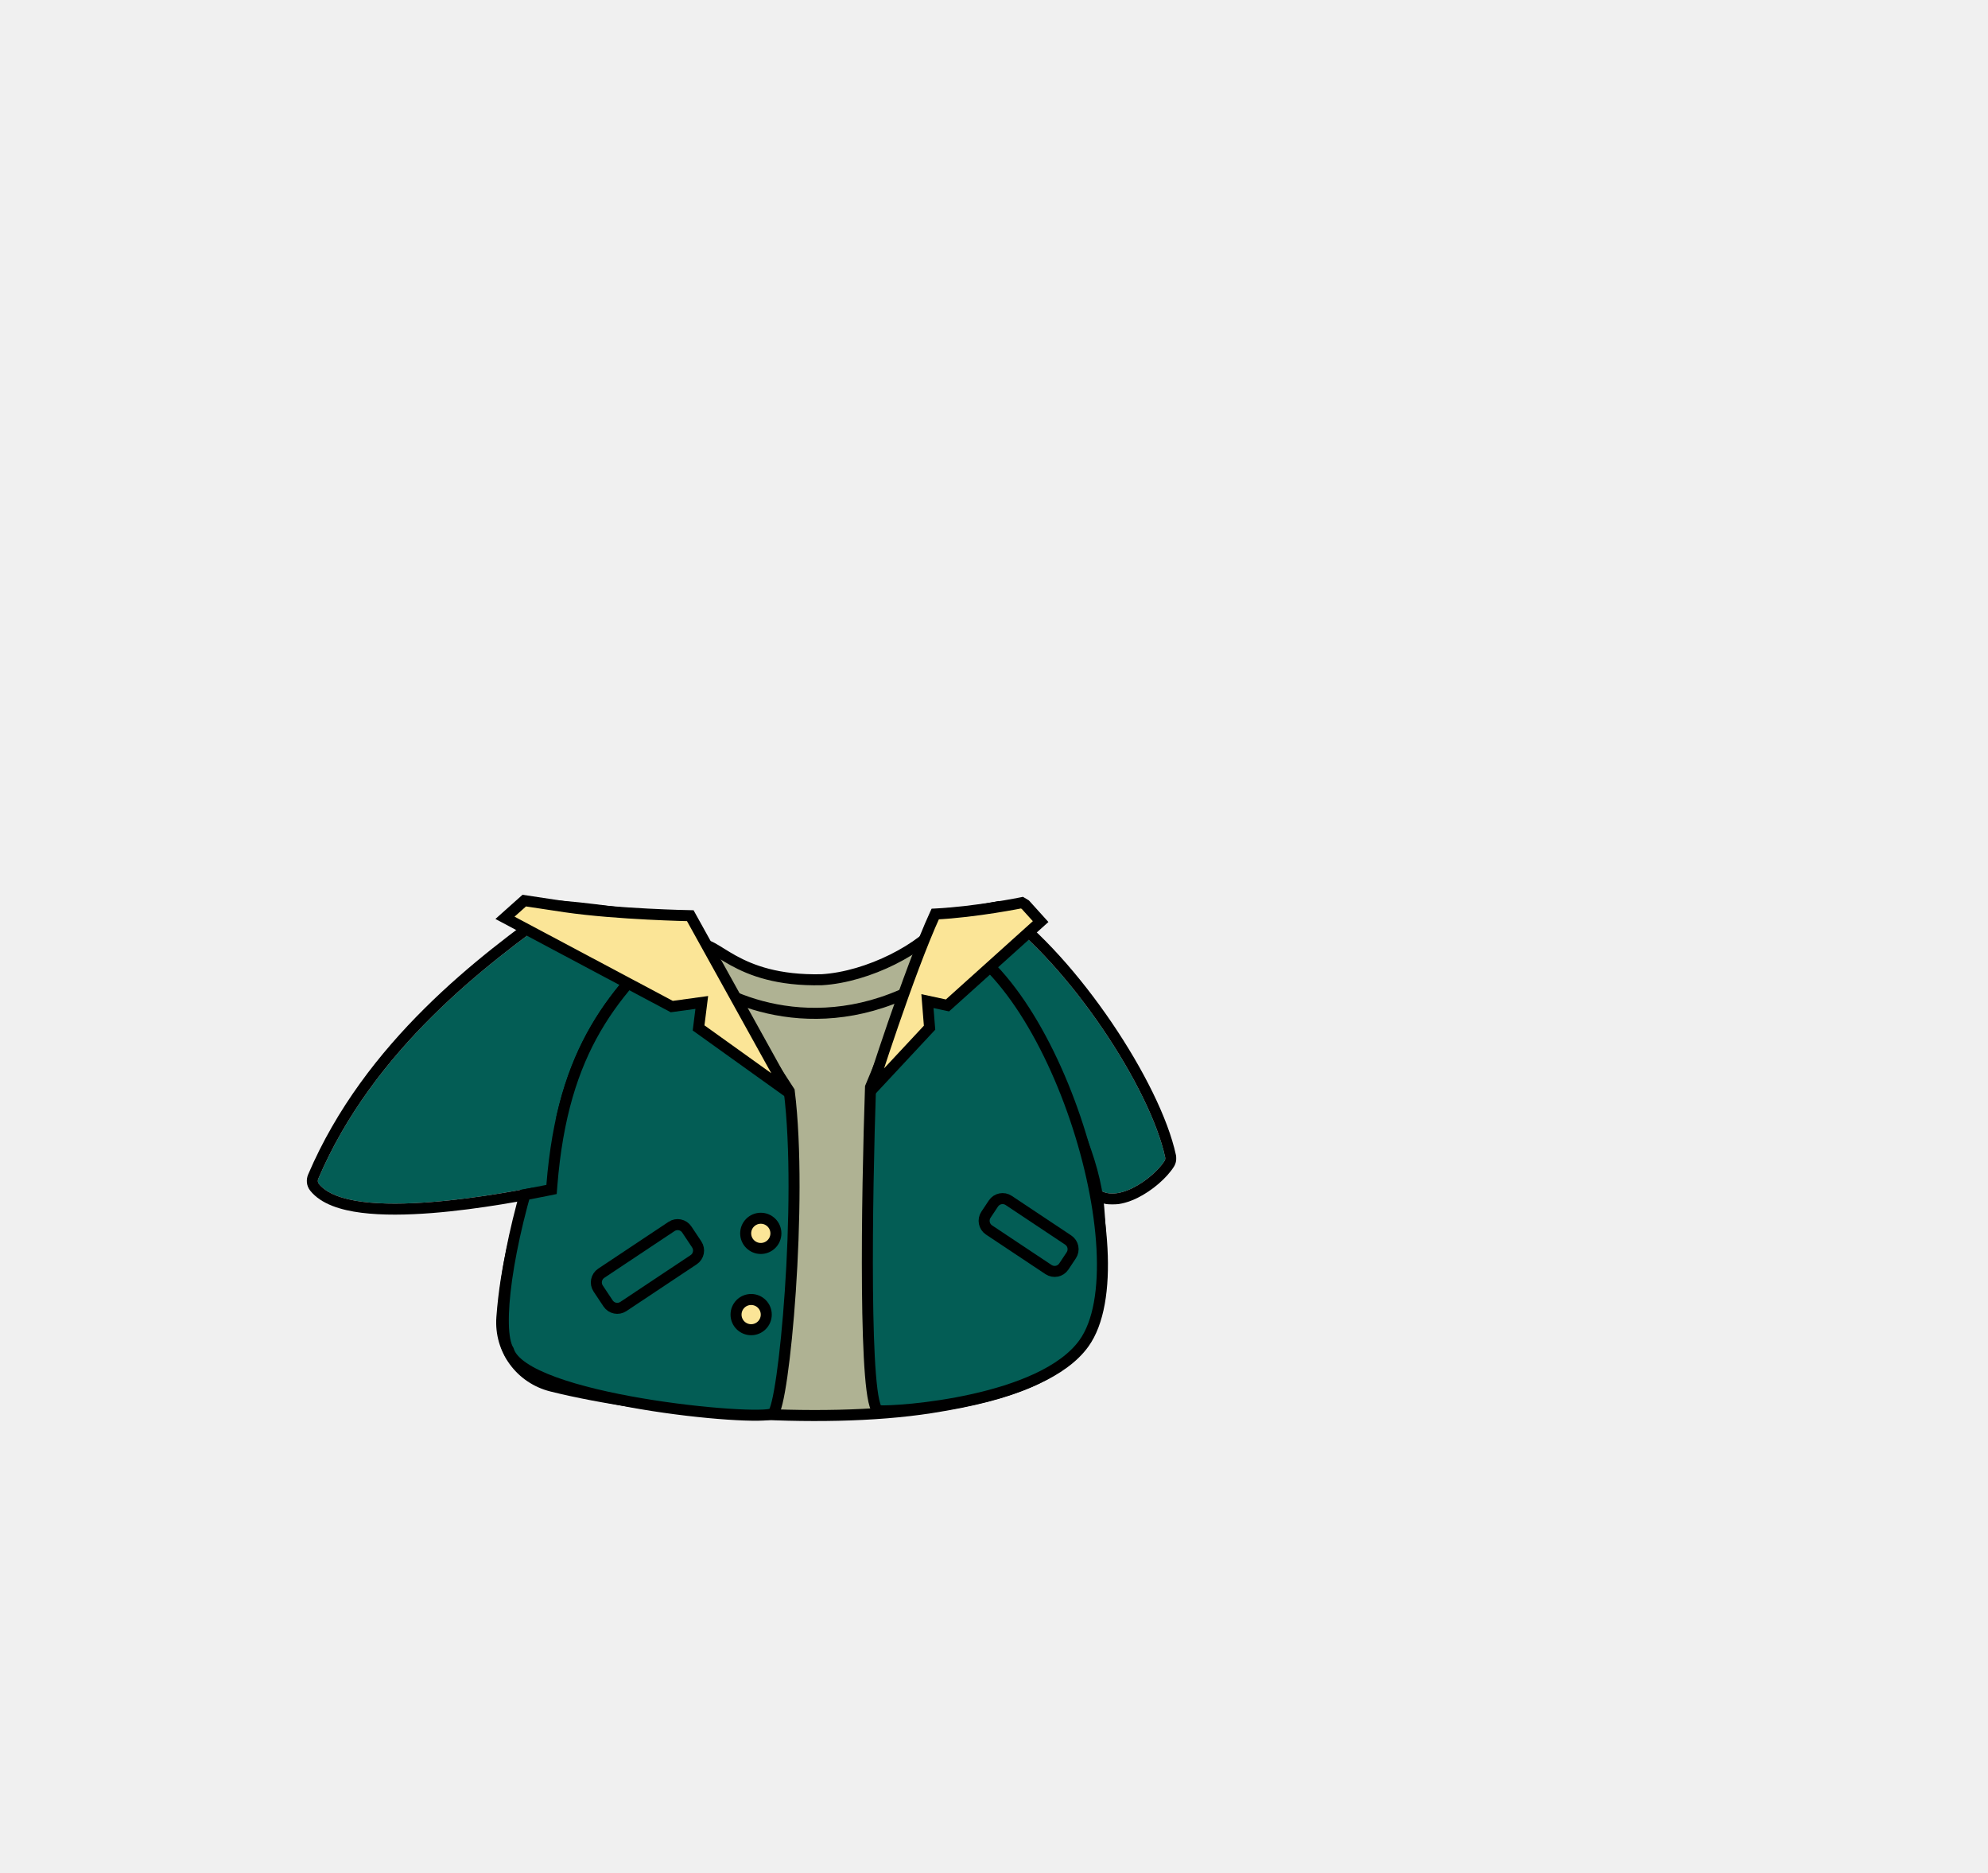
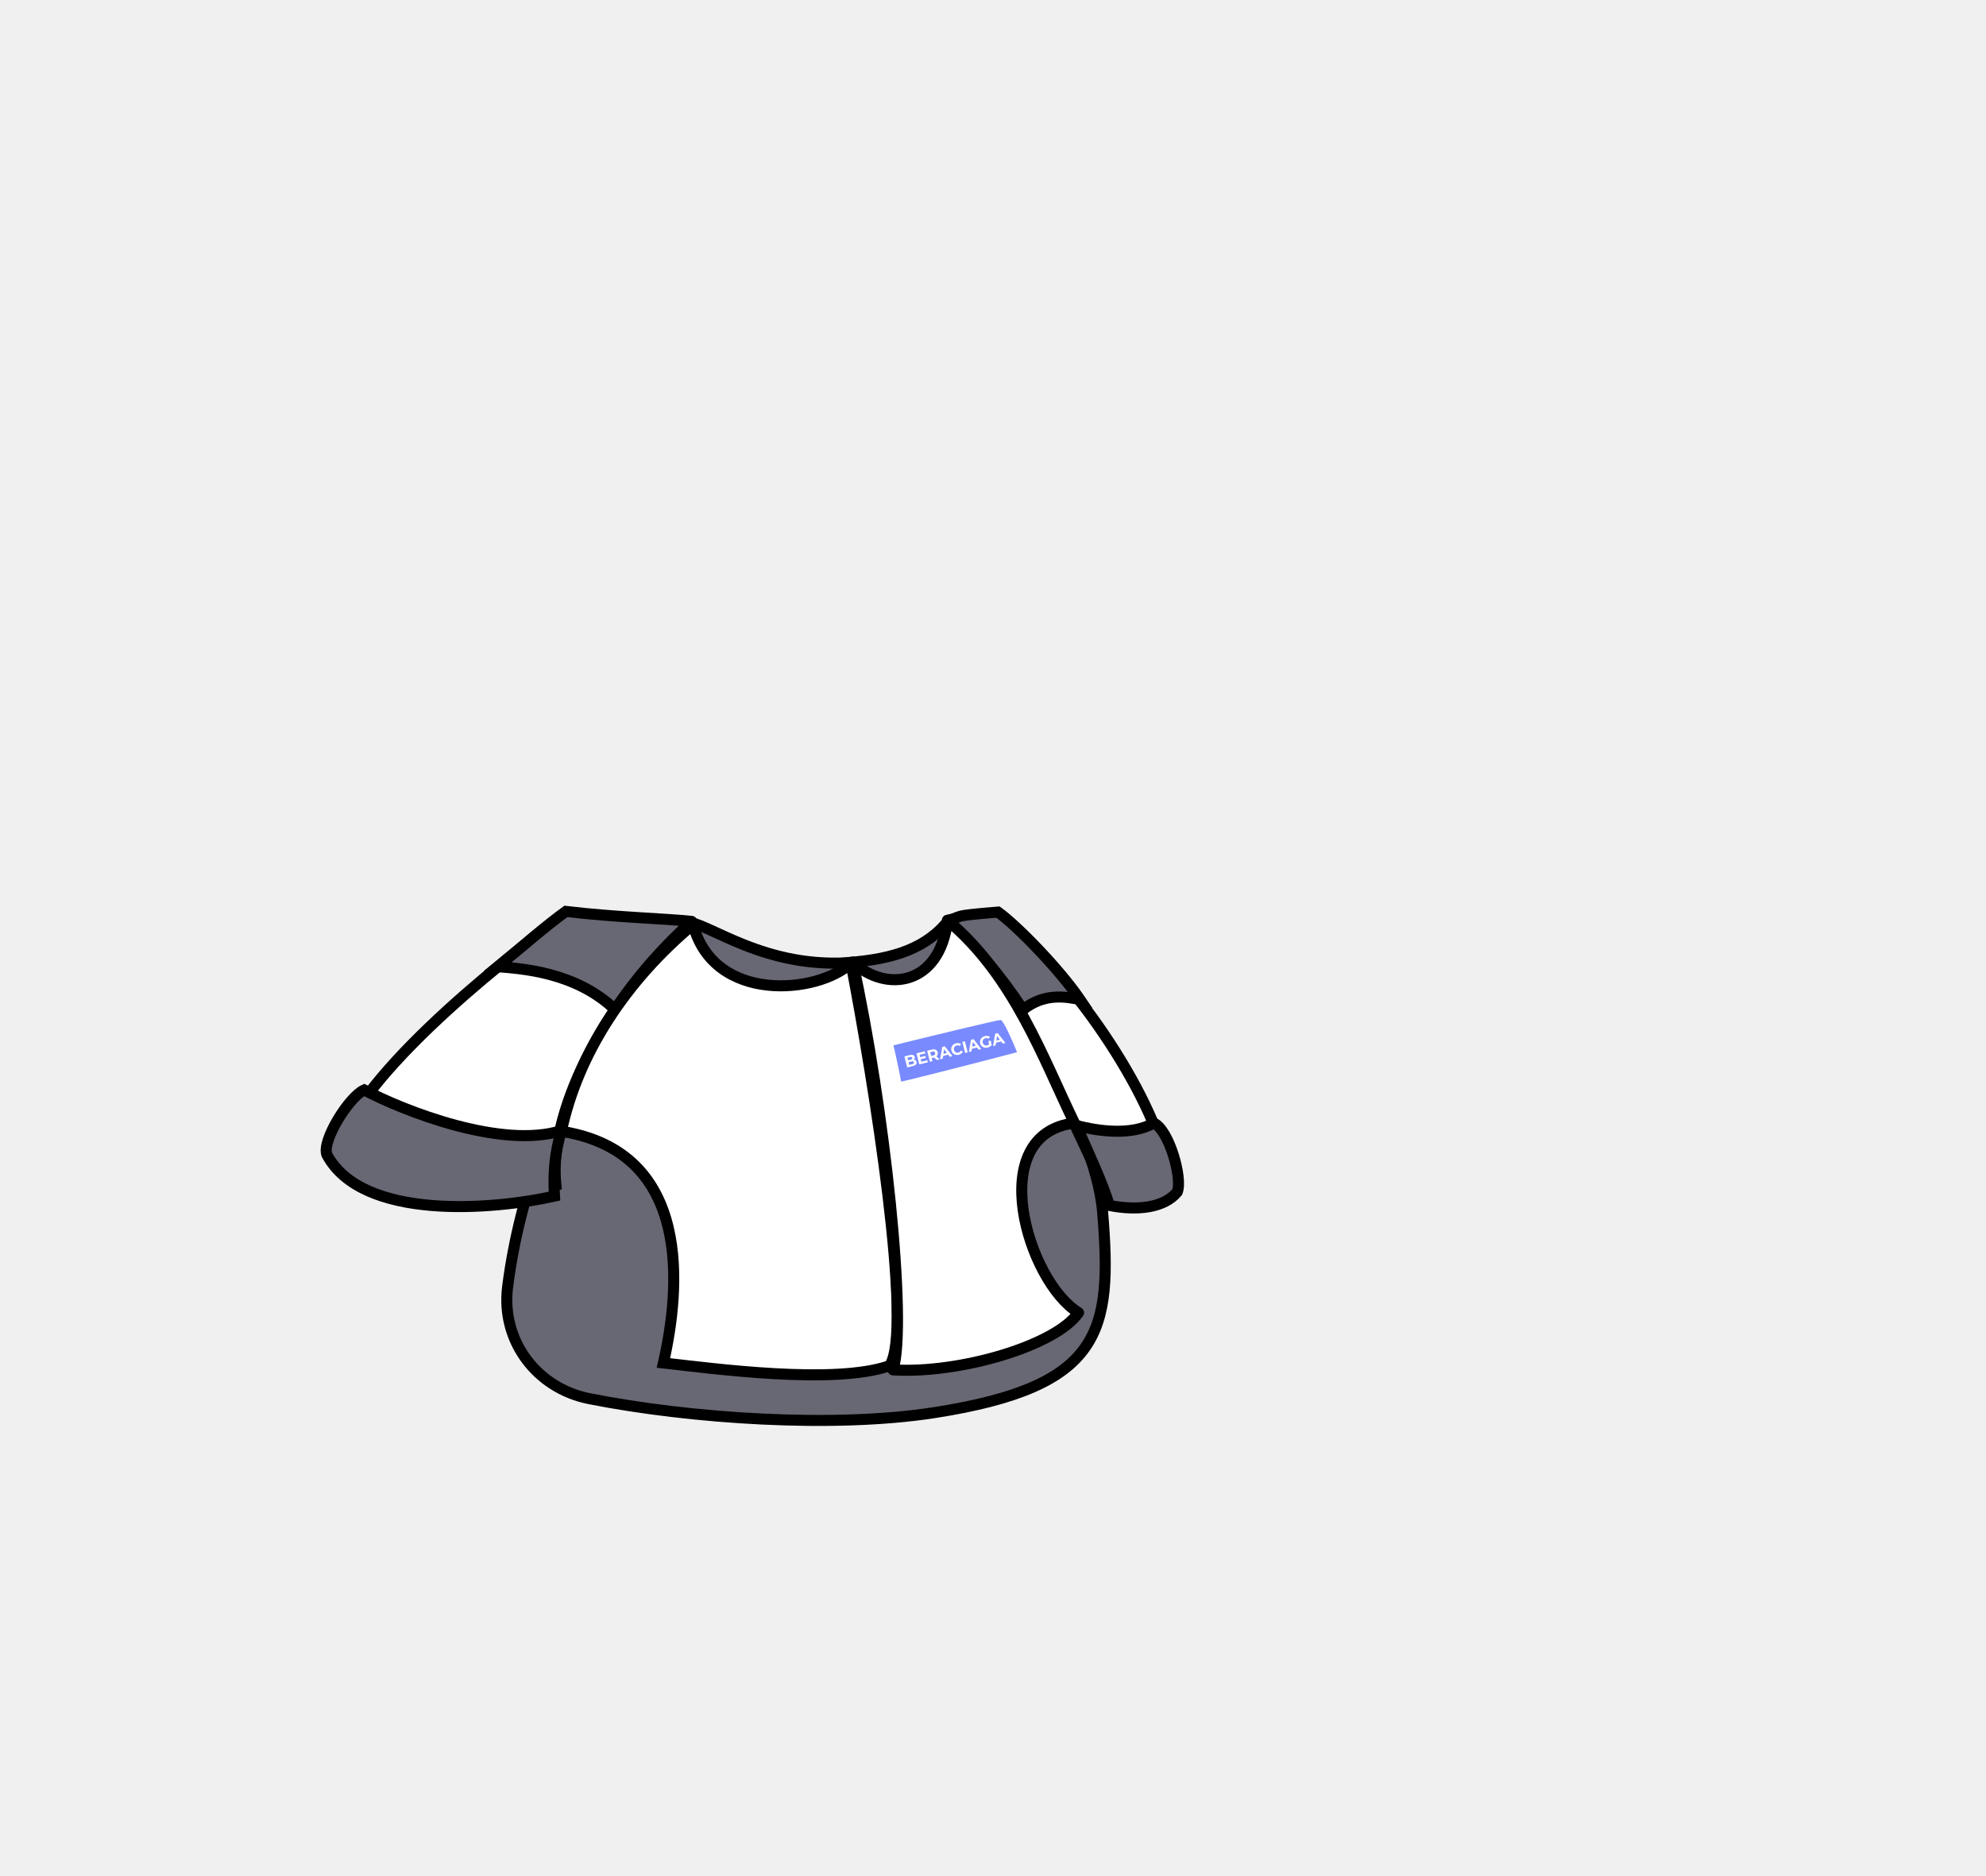
- <svg xmlns="http://www.w3.org/2000/svg" width="361" height="340" viewBox="0 0 361 340" fill="none">
-   <mask id="path-1-outside-1_1438_3402" maskUnits="userSpaceOnUse" x="169.651" y="162.711" width="44" height="56" fill="black">
-     <rect fill="white" x="169.651" y="162.711" width="44" height="56" />
-     <path d="M211.579 210.113C208.877 197.545 194.194 175.206 180.901 165.711C178.981 166.075 176.889 166.563 172.119 166.887C185.319 178.687 196.151 201.086 198.901 215.336C202.169 219.17 209.421 214.018 211.467 210.774C211.592 210.575 211.628 210.342 211.579 210.113Z" />
-   </mask>
-   <path d="M211.579 210.113C208.877 197.545 194.194 175.206 180.901 165.711C178.981 166.075 176.889 166.563 172.119 166.887C185.319 178.687 196.151 201.086 198.901 215.336C202.169 219.17 209.421 214.018 211.467 210.774C211.592 210.575 211.628 210.342 211.579 210.113Z" fill="#035D55" />
-   <path d="M180.901 165.711L180.528 163.746L181.368 163.587L182.063 164.083L180.901 165.711ZM211.579 210.113L213.534 209.692L213.534 209.692L211.579 210.113ZM211.467 210.774L209.775 209.707L209.775 209.707L211.467 210.774ZM198.901 215.336L197.379 216.633L197.037 216.232L196.937 215.715L198.901 215.336ZM172.119 166.887L170.786 168.378C170.186 167.842 169.966 166.999 170.228 166.238C170.489 165.477 171.181 164.946 171.984 164.892L172.119 166.887ZM182.063 164.083C188.975 169.021 196.125 177.189 201.866 185.635C207.592 194.061 212.104 203.039 213.534 209.692L209.624 210.533C208.352 204.619 204.171 196.143 198.557 187.884C192.958 179.645 186.119 171.896 179.738 167.338L182.063 164.083ZM213.159 211.84C211.91 213.821 209.282 216.153 206.523 217.505C205.127 218.19 203.536 218.704 201.946 218.697C200.288 218.689 198.632 218.103 197.379 216.633L200.423 214.038C200.804 214.486 201.28 214.694 201.965 214.697C202.718 214.701 203.681 214.444 204.762 213.914C206.958 212.837 208.979 210.971 209.775 209.707L213.159 211.84ZM196.937 215.715C195.609 208.833 192.297 199.861 187.662 191.131C183.026 182.398 177.15 174.067 170.786 168.378L173.452 165.396C180.288 171.507 186.428 180.276 191.195 189.255C195.964 198.237 199.442 207.589 200.864 214.957L196.937 215.715ZM171.984 164.892C176.623 164.577 178.61 164.109 180.528 163.746L181.273 167.676C179.353 168.04 177.156 168.55 172.255 168.883L171.984 164.892ZM213.534 209.692C213.687 210.4 213.58 211.172 213.159 211.84L209.775 209.707C209.604 209.978 209.57 210.284 209.624 210.533L213.534 209.692Z" fill="black" mask="url(#path-1-outside-1_1438_3402)" />
-   <path d="M199.523 219.337C198.123 202.137 180.409 177.555 171.325 167.139C167.704 172.138 157.717 177.38 149.217 177.88C133.177 178.245 129.971 170.279 126.593 171.63C121.983 173.474 93.844 202.048 91.134 239.208C90.707 245.059 94.515 250.264 100.21 251.674C118.539 256.212 148.586 258.77 169.023 255.587C199.523 250.837 201.273 240.837 199.523 219.337Z" fill="#AFB293" stroke="black" stroke-width="2" />
-   <path d="M127.325 177.638C134.242 182.888 153.025 189.788 172.825 175.388" stroke="black" stroke-width="2" stroke-linecap="round" />
-   <path d="M158.075 197.388L169.841 169.13C190.841 174.88 207.591 228.88 196.841 243.88C189.211 254.526 163.075 256.388 159.575 256.138C156.775 255.938 157.408 216.888 158.075 197.388Z" fill="#035D55" stroke="black" stroke-width="2" />
-   <path d="M143.324 198.138L123.341 167.38C100.341 184.13 87.744 237.714 92.332 245.154C95.06 254.206 137.825 258.138 140.325 256.638C142.325 255.438 145.824 218.138 143.324 198.138Z" fill="#035D55" stroke="black" stroke-width="2" />
-   <mask id="path-7-outside-2_1438_3402" maskUnits="userSpaceOnUse" x="55.592" y="162.513" width="71" height="59" fill="black">
-     <rect fill="white" x="55.592" y="162.513" width="71" height="59" />
-     <path d="M57.796 214.022C67.871 190.42 88.374 175.031 101.7 165.513C110.951 166.263 115.808 167.638 123.807 167.388C110.607 179.188 101.217 190.005 99.217 215.13C92.591 216.479 63.688 222.164 57.894 214.927C57.69 214.672 57.667 214.323 57.796 214.022Z" />
-   </mask>
-   <path d="M57.796 214.022C67.871 190.42 88.374 175.031 101.7 165.513C110.951 166.263 115.808 167.638 123.807 167.388C110.607 179.188 101.217 190.005 99.217 215.13C92.591 216.479 63.688 222.164 57.894 214.927C57.69 214.672 57.667 214.323 57.796 214.022Z" fill="#035D55" />
-   <path d="M101.7 165.513L101.862 163.519L101.133 163.46L100.538 163.885L101.7 165.513ZM57.796 214.022L55.956 213.237L55.956 213.237L57.796 214.022ZM57.894 214.927L59.455 213.677L59.455 213.677L57.894 214.927ZM99.217 215.13L99.616 217.09L101.091 216.789L101.21 215.289L99.217 215.13ZM123.807 167.388L125.14 168.879C125.766 168.318 125.976 167.426 125.664 166.645C125.352 165.864 124.584 165.362 123.744 165.389L123.807 167.388ZM100.538 163.885C87.216 173.4 66.273 189.069 55.956 213.237L59.635 214.808C69.469 191.771 89.532 176.662 102.863 167.14L100.538 163.885ZM56.333 216.177C58.309 218.645 61.921 219.714 65.61 220.186C69.434 220.675 73.953 220.59 78.399 220.243C87.308 219.547 96.293 217.767 99.616 217.09L98.818 213.17C95.516 213.843 86.736 215.58 78.088 216.255C73.756 216.593 69.548 216.657 66.117 216.218C62.55 215.762 60.377 214.828 59.455 213.677L56.333 216.177ZM101.21 215.289C102.192 202.963 104.972 194.279 109.042 187.266C113.125 180.228 118.578 174.744 125.14 168.879L122.474 165.897C115.835 171.831 109.993 177.656 105.582 185.258C101.157 192.884 98.242 202.171 97.223 214.971L101.21 215.289ZM123.744 165.389C119.885 165.509 116.782 165.24 113.462 164.84C110.154 164.441 106.539 163.899 101.862 163.519L101.538 167.506C106.112 167.877 109.551 168.398 112.984 168.811C116.405 169.224 119.729 169.516 123.869 169.387L123.744 165.389ZM55.956 213.237C55.589 214.098 55.593 215.253 56.333 216.177L59.455 213.677C59.786 214.091 59.746 214.549 59.635 214.808L55.956 213.237Z" fill="black" mask="url(#path-7-outside-2_1438_3402)" />
-   <circle cx="138.151" cy="223.929" r="2.744" fill="#FBE597" stroke="black" stroke-width="2" />
-   <circle cx="136.401" cy="238.679" r="2.744" fill="#FBE597" stroke="black" stroke-width="2" />
-   <rect x="127.627" y="227.605" width="19.334" height="7.25" rx="2" transform="rotate(146.359 127.627 227.605)" fill="#035D55" stroke="black" stroke-width="2" />
-   <rect x="-1.387" y="0.279" width="16.979" height="6.442" rx="2" transform="matrix(0.832521 0.553994 0.553994 -0.832521 178.934 223.207)" fill="#035D55" stroke="black" stroke-width="2" />
-   <path d="M188.967 167.324L186.2 164.262L185.575 163.887C185.575 163.887 177.325 165.576 169.825 165.949C164.95 176.574 158.2 197.95 158.2 197.95L168.799 186.585L168.412 181.762L172.054 182.544L188.967 167.324Z" fill="#FBE597" />
-   <path d="M186.2 164.262L186.715 163.404L186.842 163.481L186.942 163.592L186.2 164.262ZM188.967 167.324L189.709 166.654L190.38 167.398L189.636 168.068L188.967 167.324ZM172.054 182.544L172.723 183.288L172.343 183.629L171.844 183.522L172.054 182.544ZM168.412 181.762L167.415 181.842L167.307 180.502L168.622 180.785L168.412 181.762ZM168.799 186.585L169.796 186.505L169.831 186.944L169.53 187.267L168.799 186.585ZM158.2 197.95L158.932 198.632C158.613 198.974 158.1 199.049 157.696 198.814C157.293 198.578 157.106 198.094 157.247 197.649L158.2 197.95ZM169.825 165.949L168.916 165.532L169.169 164.981L169.775 164.951L169.825 165.949ZM185.575 163.887L185.375 162.907L185.756 162.829L186.09 163.029L185.575 163.887ZM186.942 163.592L189.709 166.654L188.225 167.995L185.458 164.932L186.942 163.592ZM189.636 168.068L172.723 183.288L171.385 181.801L188.298 166.581L189.636 168.068ZM171.844 183.522L168.202 182.74L168.622 180.785L172.264 181.567L171.844 183.522ZM169.408 181.682L169.796 186.505L167.802 186.665L167.415 181.842L169.408 181.682ZM169.53 187.267L158.932 198.632L157.469 197.268L168.068 185.903L169.53 187.267ZM158.2 197.95C157.247 197.649 157.247 197.649 157.247 197.648C157.247 197.648 157.247 197.648 157.247 197.648C157.247 197.647 157.247 197.646 157.248 197.645C157.249 197.642 157.25 197.638 157.252 197.633C157.255 197.622 157.26 197.607 157.266 197.586C157.279 197.545 157.299 197.484 157.324 197.404C157.375 197.244 157.45 197.009 157.548 196.705C157.742 196.099 158.025 195.22 158.381 194.133C159.091 191.96 160.088 188.951 161.239 185.609C163.536 178.937 166.456 170.894 168.916 165.532L170.734 166.366C168.319 171.629 165.427 179.587 163.13 186.26C161.984 189.589 160.989 192.588 160.282 194.755C159.928 195.838 159.646 196.712 159.452 197.316C159.355 197.618 159.281 197.852 159.23 198.01C159.205 198.09 159.186 198.15 159.173 198.19C159.167 198.211 159.162 198.226 159.159 198.236C159.157 198.241 159.156 198.245 159.155 198.247C159.155 198.249 159.154 198.25 159.154 198.25C159.154 198.25 159.154 198.251 159.154 198.251C159.154 198.251 159.154 198.251 158.2 197.95ZM169.775 164.951C173.476 164.766 177.375 164.256 180.358 163.79C181.848 163.557 183.104 163.336 183.988 163.173C184.429 163.092 184.777 163.025 185.014 162.979C185.133 162.956 185.224 162.938 185.284 162.925C185.315 162.919 185.338 162.915 185.353 162.912C185.36 162.91 185.366 162.909 185.37 162.908C185.372 162.908 185.373 162.908 185.374 162.907C185.374 162.907 185.374 162.907 185.375 162.907C185.375 162.907 185.375 162.907 185.375 162.907C185.375 162.907 185.375 162.907 185.575 163.887C185.776 164.867 185.776 164.867 185.776 164.867C185.775 164.867 185.775 164.867 185.775 164.867C185.775 164.867 185.774 164.867 185.774 164.867C185.773 164.867 185.771 164.868 185.769 164.868C185.764 164.869 185.758 164.87 185.75 164.872C185.733 164.875 185.709 164.88 185.677 164.887C185.613 164.899 185.519 164.918 185.398 164.942C185.154 164.989 184.799 165.057 184.35 165.14C183.452 165.306 182.178 165.53 180.667 165.766C177.651 166.237 173.675 166.759 169.875 166.948L169.775 164.951ZM186.09 163.029L186.715 163.404L185.686 165.119L185.061 164.744L186.09 163.029Z" fill="black" />
-   <path d="M91.7 166.638L95.2 163.513L102.638 164.636C112.138 166.011 125.349 166.254 125.349 166.254L143.085 198.254L126.856 186.629L127.436 182.004L121.987 182.754L91.7 166.638Z" fill="#FBE597" stroke="black" stroke-width="2" />
+ <svg xmlns="http://www.w3.org/2000/svg" width="360" height="340" viewBox="0 0 360 340" fill="none">
+   <path d="M199.88 219.865C198.48 202.665 180.532 177.908 171.448 167.491C167.073 172.491 160.758 174.114 152.259 174.614C136.218 174.98 126.763 165.89 123.384 167.241C119.033 168.982 96.415 198.263 92.013 233.346C90.795 243.048 97.246 251.692 106.839 253.588C125.228 257.222 151.134 258.956 169.38 256.115C199.88 251.365 201.63 241.365 199.88 219.865Z" fill="#686874" stroke="black" stroke-width="2" stroke-linejoin="round" />
+   <path d="M61.258 208.863C63.759 196.364 89.092 175.447 102.508 165.863C111.759 166.614 116.387 168.241 124.386 167.991C111.186 179.791 99.259 200.363 100.758 214.863C87.258 217.947 62.51 218.863 61.258 208.863Z" fill="white" stroke="black" stroke-width="2" />
+   <path d="M211.402 210.989C208.901 198.49 194.068 175.823 180.651 166.239C171.4 166.99 172.261 167.304 173.042 168.365C185.136 179.679 192.884 200.929 200.509 215.741C205.447 214.866 208.572 216.054 211.402 210.989Z" fill="white" stroke="black" stroke-width="2" />
+   <path d="M102.589 165.24C111.339 166.303 120.777 166.553 125.386 167.053C120.531 171.393 115.555 176.885 111.5 183.053C104.259 176.114 94.259 175.614 90.221 175.264C94.699 171.598 99.109 167.726 102.589 165.24Z" fill="#686874" />
+   <path d="M125.386 167.053L126.053 167.798C126.347 167.535 126.459 167.123 126.338 166.747C126.218 166.371 125.887 166.101 125.494 166.059L125.386 167.053ZM102.589 165.24L102.71 164.248L102.324 164.201L102.008 164.427L102.589 165.24ZM90.221 175.264L89.588 174.491L87.685 176.049L90.135 176.261L90.221 175.264ZM111.5 183.053L110.808 183.775L111.675 184.606L112.335 183.602L111.5 183.053ZM125.494 166.059C123.16 165.805 119.61 165.616 115.604 165.359C111.578 165.102 107.055 164.775 102.71 164.248L102.469 166.233C106.874 166.768 111.444 167.097 115.477 167.355C119.53 167.615 123.003 167.8 125.278 168.047L125.494 166.059ZM102.008 164.427C98.493 166.938 94.019 170.862 89.588 174.491L90.855 176.038C95.378 172.334 99.725 168.515 103.171 166.054L102.008 164.427ZM112.335 183.602C116.337 177.516 121.253 172.089 126.053 167.798L124.72 166.307C119.809 170.697 114.774 176.253 110.664 182.504L112.335 183.602ZM90.135 176.261C94.234 176.616 103.861 177.117 110.808 183.775L112.192 182.331C104.658 175.111 94.285 174.612 90.307 174.268L90.135 176.261Z" fill="black" />
+   <path d="M180.902 165.364C171.651 166.115 175.027 166.114 171.728 166.864C176.584 171.205 181.385 176.885 185.441 183.053C189.152 180.114 192.902 180.614 195.777 181.239C192.152 175.864 184.382 167.85 180.902 165.364Z" fill="#686874" />
+   <path d="M171.728 166.864L171.062 167.61C170.783 167.36 170.667 166.976 170.76 166.614C170.854 166.252 171.142 165.972 171.507 165.889L171.728 166.864ZM180.902 165.364L180.821 164.368L181.185 164.338L181.483 164.551L180.902 165.364ZM195.777 181.239L196.606 180.68L197.999 182.746L195.564 182.216L195.777 181.239ZM185.441 183.053L186.062 183.837L185.205 184.515L184.605 183.603L185.441 183.053ZM171.507 165.889C172.291 165.711 172.647 165.585 172.88 165.491C173.104 165.401 173.387 165.262 173.833 165.146C174.661 164.932 176.234 164.74 180.821 164.368L180.983 166.361C176.319 166.739 174.954 166.922 174.333 167.083C174.054 167.155 173.984 167.203 173.625 167.347C173.274 167.488 172.815 167.643 171.95 167.839L171.507 165.889ZM181.483 164.551C183.305 165.852 186.172 168.535 189.011 171.53C191.858 174.534 194.749 177.927 196.606 180.68L194.948 181.798C193.179 179.176 190.373 175.875 187.559 172.906C184.737 169.929 181.979 167.363 180.321 166.178L181.483 164.551ZM184.605 183.603C180.59 177.496 175.844 171.885 171.062 167.61L172.395 166.119C177.324 170.525 182.18 176.273 186.276 182.504L184.605 183.603ZM195.564 182.216C192.761 181.607 189.405 181.19 186.062 183.837L184.82 182.269C188.899 179.039 193.043 179.622 195.989 180.262L195.564 182.216Z" fill="black" />
+   <path d="M101.759 204.989C90.959 208.389 73.26 201.447 66.01 197.613C63.259 198.864 58.259 206.864 59.26 209.363C65.66 221.363 89.427 219.363 100.51 216.863C100.26 212.863 100.509 209.239 101.759 204.989Z" fill="#686874" stroke="black" stroke-width="2" />
+   <path d="M195.134 204.053C199.326 205.179 205.277 205.863 209.153 203.613C211.903 204.864 214.403 213.614 213.402 216.113C211.028 218.988 206.168 219.553 201.072 218.553C199.947 214.553 197.088 208.618 195.134 204.053Z" fill="#686874" stroke="black" stroke-width="2" />
+   <path d="M161.256 247.614C165.656 241.214 158.423 196.281 154.256 174.614C148.256 180.214 129.384 181.989 125.634 167.614C113.637 177.614 104.759 190.864 101.759 205.114C125.759 208.864 123.256 233.948 120.256 247.114C129.259 248.114 151.259 251.114 161.256 247.614Z" fill="white" />
+   <path d="M154.256 174.614L155.238 174.425C155.17 174.068 154.912 173.776 154.566 173.663C154.22 173.551 153.84 173.635 153.574 173.883L154.256 174.614ZM161.256 247.614L161.587 248.558L161.895 248.45L162.08 248.181L161.256 247.614ZM120.256 247.114L119.281 246.892L119.032 247.984L120.146 248.108L120.256 247.114ZM101.759 205.114L100.781 204.908L100.564 205.94L101.605 206.102L101.759 205.114ZM125.634 167.614L126.602 167.362C126.515 167.031 126.266 166.767 125.94 166.662C125.614 166.557 125.257 166.627 124.994 166.846L125.634 167.614ZM153.274 174.803C155.355 185.622 158.201 202.248 159.976 216.959C160.864 224.318 161.482 231.174 161.605 236.578C161.667 239.281 161.604 241.596 161.396 243.415C161.183 245.283 160.832 246.467 160.432 247.048L162.08 248.181C162.781 247.162 163.166 245.542 163.383 243.642C163.606 241.695 163.667 239.28 163.605 236.532C163.479 231.033 162.853 224.103 161.962 216.719C160.179 201.947 157.324 185.273 155.238 174.425L153.274 174.803ZM160.926 246.67C156.138 248.347 148.326 248.492 140.439 248.053C132.6 247.618 124.891 246.623 120.367 246.12L120.146 248.108C124.625 248.606 132.417 249.611 140.328 250.05C148.191 250.487 156.378 250.382 161.587 248.558L160.926 246.67ZM121.231 247.336C122.741 240.713 124.159 230.966 122.106 222.351C121.074 218.027 119.159 213.946 115.902 210.699C112.639 207.445 108.093 205.092 101.914 204.126L101.605 206.102C107.426 207.012 111.566 209.2 114.49 212.115C117.421 215.038 119.192 218.754 120.16 222.815C122.105 230.971 120.772 240.349 119.281 246.892L121.231 247.336ZM102.738 205.32C105.683 191.332 114.415 178.268 126.275 168.382L124.994 166.846C112.86 176.96 103.836 190.397 100.781 204.908L102.738 205.32ZM124.667 167.867C126.676 175.568 132.772 178.915 138.992 179.599C142.094 179.94 145.259 179.629 148.044 178.869C150.815 178.113 153.283 176.89 154.939 175.345L153.574 173.883C152.229 175.138 150.088 176.238 147.517 176.94C144.958 177.638 142.046 177.923 139.211 177.611C133.558 176.989 128.343 174.036 126.602 167.362L124.667 167.867Z" fill="black" />
+   <path d="M161.884 248.364C164.519 239.614 160.324 200.679 154.574 174.429C160.574 180.029 170.384 178.739 171.759 166.864C183.756 176.864 189.134 191.989 194.759 203.614C178.259 205.614 186.259 232.364 195.509 237.989C191.384 243.989 173.884 249.114 161.884 248.364Z" fill="white" stroke="black" stroke-width="2" stroke-linejoin="round" />
+   <path d="M163.329 196.083C163.333 195.743 162.454 191.625 161.954 189.521C168.224 187.979 180.891 184.902 181.391 184.927C181.891 184.952 183.579 188.833 184.36 190.771C177.308 192.625 163.544 196.165 163.329 196.083Z" fill="#788AFD" />
+   <path d="M164.445 193.538L163.943 191.53L164.924 191.285C165.176 191.222 165.378 191.222 165.528 191.286C165.68 191.35 165.775 191.46 165.815 191.617C165.841 191.722 165.838 191.82 165.806 191.912C165.773 192.001 165.718 192.078 165.638 192.143C165.559 192.207 165.461 192.254 165.344 192.283L165.369 192.152C165.495 192.12 165.613 192.113 165.721 192.131C165.828 192.147 165.919 192.188 165.992 192.255C166.068 192.322 166.12 192.413 166.149 192.53C166.192 192.702 166.158 192.854 166.047 192.985C165.935 193.115 165.747 193.212 165.483 193.278L164.445 193.538ZM164.819 193.073L165.361 192.937C165.482 192.907 165.568 192.865 165.62 192.812C165.673 192.756 165.688 192.685 165.667 192.599C165.646 192.515 165.599 192.46 165.526 192.436C165.454 192.409 165.358 192.411 165.237 192.441L164.661 192.585L164.576 192.247L165.072 192.123C165.185 192.094 165.266 192.054 165.316 192.001C165.367 191.945 165.383 191.877 165.363 191.797C165.343 191.719 165.298 191.668 165.227 191.645C165.158 191.62 165.067 191.621 164.954 191.649L164.492 191.765L164.819 193.073ZM166.766 191.684L167.732 191.442L167.823 191.804L166.856 192.045L166.766 191.684ZM167.007 192.501L168.1 192.228L168.193 192.601L166.638 192.99L166.136 190.982L167.653 190.603L167.747 190.975L166.691 191.239L167.007 192.501ZM168.562 192.509L168.06 190.501L168.93 190.284C169.109 190.239 169.272 190.23 169.416 190.256C169.561 190.281 169.682 190.339 169.78 190.431C169.878 190.522 169.946 190.643 169.984 190.794C170.021 190.943 170.018 191.081 169.974 191.208C169.93 191.333 169.851 191.44 169.735 191.53C169.619 191.62 169.471 191.687 169.292 191.732L168.681 191.885L168.836 191.629L169.027 192.392L168.562 192.509ZM169.839 192.189L169.155 191.586L169.651 191.462L170.341 192.064L169.839 192.189ZM168.849 191.681L168.588 191.515L169.173 191.368C169.317 191.333 169.416 191.275 169.472 191.196C169.527 191.116 169.541 191.021 169.513 190.912C169.486 190.801 169.429 190.724 169.343 190.68C169.257 190.637 169.142 190.633 168.998 190.669L168.413 190.815L168.565 190.542L168.849 191.681ZM170.408 192.047L170.801 189.816L171.26 189.701L172.659 191.484L172.172 191.606L170.994 190.017L171.178 189.971L170.884 191.928L170.408 192.047ZM170.748 191.505L170.783 191.121L171.815 190.863L172.03 191.185L170.748 191.505ZM173.809 191.233C173.654 191.272 173.504 191.283 173.357 191.267C173.212 191.248 173.08 191.204 172.959 191.135C172.838 191.066 172.734 190.975 172.647 190.863C172.562 190.75 172.5 190.618 172.462 190.467C172.425 190.316 172.417 190.17 172.439 190.031C172.463 189.891 172.512 189.762 172.586 189.644C172.662 189.525 172.759 189.424 172.879 189.342C172.998 189.257 173.136 189.195 173.293 189.156C173.467 189.113 173.631 189.104 173.786 189.13C173.942 189.154 174.083 189.212 174.208 189.305L173.978 189.655C173.89 189.594 173.799 189.555 173.705 189.538C173.611 189.518 173.514 189.521 173.415 189.546C173.321 189.57 173.239 189.606 173.168 189.657C173.097 189.707 173.04 189.768 172.997 189.839C172.954 189.911 172.926 189.99 172.913 190.077C172.902 190.163 172.909 190.254 172.933 190.349C172.957 190.445 172.994 190.528 173.044 190.599C173.096 190.669 173.158 190.726 173.23 190.769C173.301 190.812 173.38 190.839 173.466 190.85C173.552 190.861 173.642 190.855 173.736 190.831C173.835 190.806 173.922 190.764 173.997 190.705C174.071 190.644 174.132 190.564 174.181 190.467L174.548 190.668C174.482 190.808 174.386 190.927 174.259 191.023C174.135 191.119 173.985 191.189 173.809 191.233ZM174.943 190.913L174.441 188.905L174.906 188.789L175.408 190.797L174.943 190.913ZM175.62 190.744L176.013 188.512L176.472 188.398L177.872 190.181L177.384 190.303L176.207 188.714L176.391 188.668L176.097 190.625L175.62 190.744ZM175.96 190.202L175.995 189.818L177.028 189.56L177.242 189.881L175.96 190.202ZM179.03 189.928C178.872 189.968 178.719 189.979 178.573 189.963C178.428 189.944 178.294 189.901 178.171 189.832C178.05 189.763 177.946 189.672 177.859 189.559C177.774 189.447 177.713 189.315 177.675 189.164C177.637 189.013 177.629 188.867 177.651 188.728C177.675 188.588 177.725 188.458 177.801 188.34C177.877 188.221 177.976 188.12 178.097 188.037C178.218 187.952 178.359 187.889 178.52 187.849C178.698 187.805 178.865 187.794 179.021 187.818C179.179 187.842 179.321 187.898 179.447 187.986L179.217 188.336C179.126 188.278 179.032 188.241 178.937 188.226C178.841 188.21 178.743 188.214 178.642 188.239C178.544 188.264 178.459 188.301 178.386 188.352C178.314 188.403 178.255 188.464 178.21 188.536C178.167 188.608 178.139 188.687 178.126 188.773C178.115 188.86 178.122 188.95 178.145 189.046C178.169 189.14 178.206 189.222 178.256 189.293C178.308 189.363 178.37 189.42 178.442 189.465C178.516 189.508 178.596 189.535 178.682 189.546C178.77 189.556 178.862 189.55 178.957 189.526C179.049 189.503 179.134 189.466 179.213 189.416C179.294 189.363 179.366 189.291 179.43 189.2L179.778 189.47C179.69 189.579 179.578 189.674 179.444 189.754C179.312 189.834 179.174 189.892 179.03 189.928ZM179.339 189.516L179.15 188.761L179.575 188.655L179.778 189.47L179.339 189.516ZM180.001 189.649L180.394 187.417L180.853 187.302L182.253 189.086L181.765 189.208L180.588 187.619L180.771 187.573L180.477 189.53L180.001 189.649ZM180.341 189.107L180.376 188.723L181.409 188.465L181.623 188.786L180.341 189.107Z" fill="white" />
</svg>
